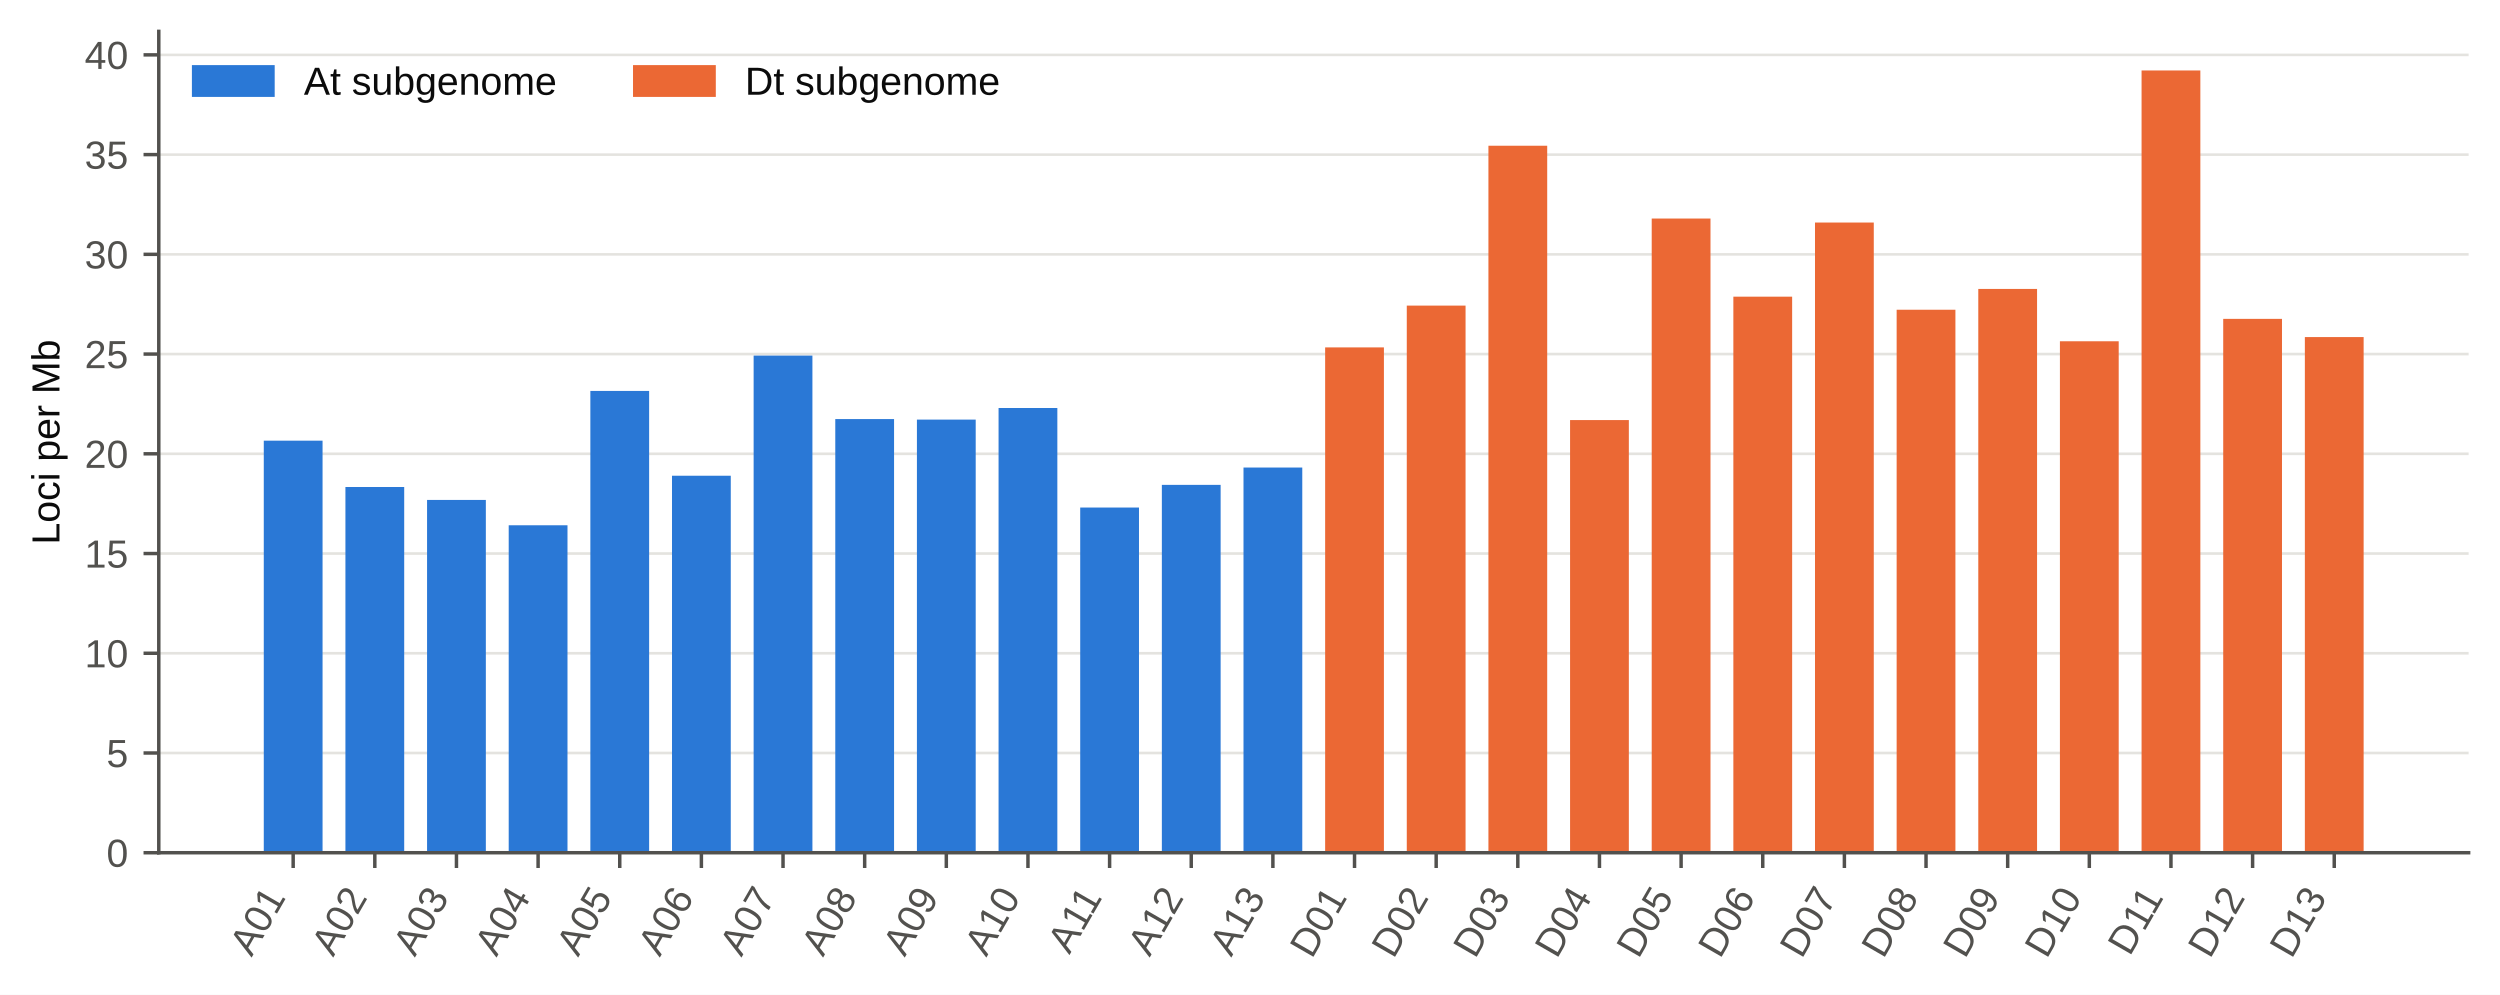
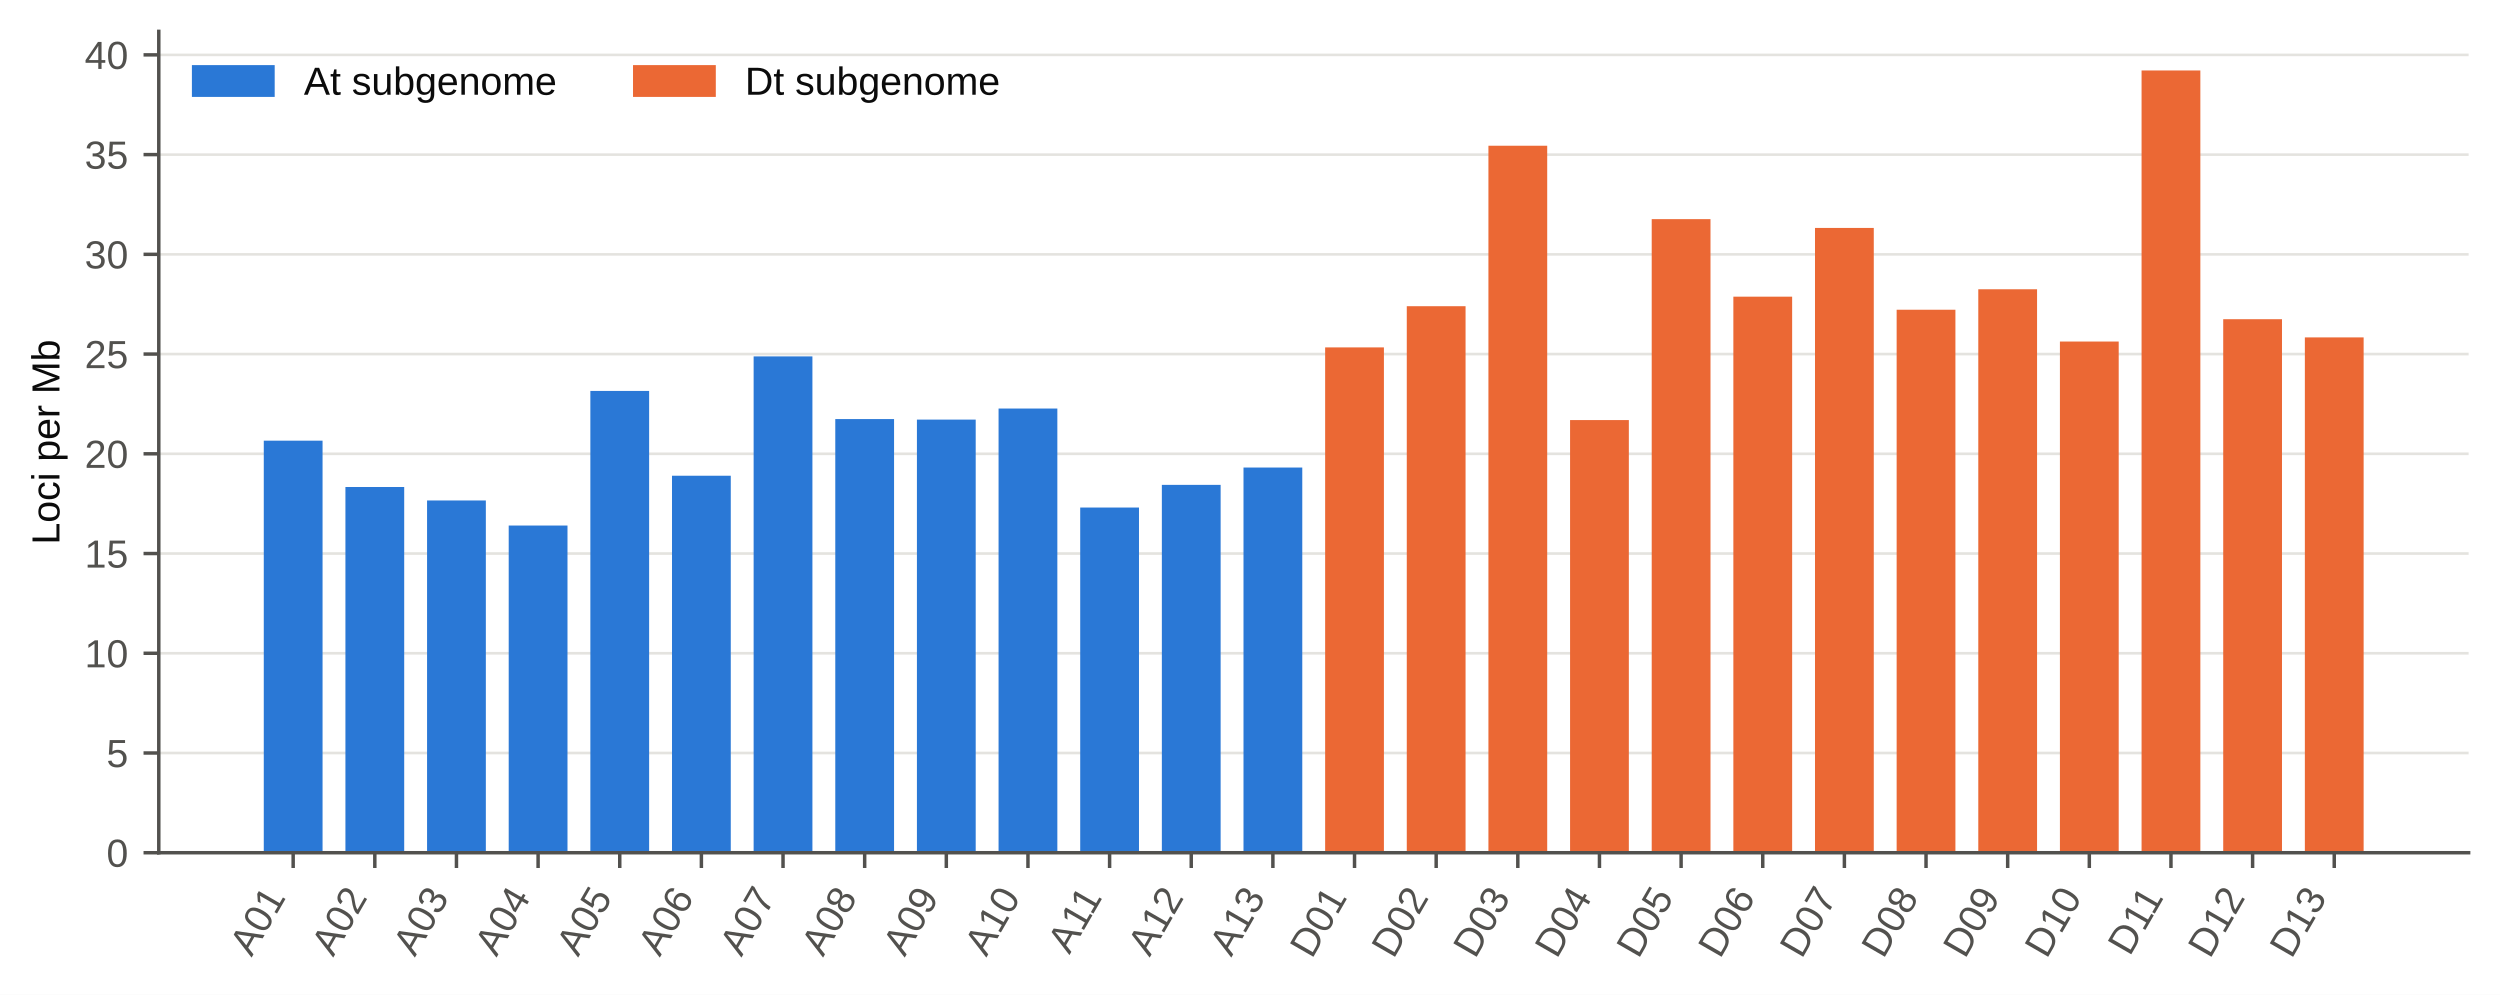
<svg xmlns="http://www.w3.org/2000/svg" xmlns:xlink="http://www.w3.org/1999/xlink" width="573.74pt" height="228.309pt" viewBox="0 0 573.74 228.309" version="1.1">
  <defs>
    <style type="text/css">*{stroke-linejoin: round; stroke-linecap: butt}</style>
  </defs>
  <g id="figure_1">
    <g id="patch_1">
      <path d="M 0 228.309  L 573.74 228.309  L 573.74 0  L 0 0  z " style="fill: #ffffff" />
    </g>
    <g id="axes_1">
      <g id="patch_2">
        <path d="M 36.44 195.696  L 566.54 195.696  L 566.54 7.2  L 36.44 7.2  z " style="fill: #ffffff" />
      </g>
      <g id="matplotlib.axis_1">
        <g id="xtick_1">
          <g id="line2d_1">
            <defs>
-               <path id="mdcef175ef7" d="M 0 0  L 0 3.5  " style="stroke: #52514e; stroke-width: 0.8" />
+               <path id="m0582086b3c" d="M 0 0  L 0 3.5  " style="stroke: #52514e; stroke-width: 0.8" />
            </defs>
            <g>
-               <use xlink:href="#mdcef175ef7" x="67.281" y="195.696" style="fill: #52514e; stroke: #52514e; stroke-width: 0.8" />
+               <use xlink:href="#m0582086b3c" x="67.281" y="195.696" style="fill: #52514e; stroke: #52514e; stroke-width: 0.8" />
            </g>
          </g>
          <g id="text_1">
            <text style="font-size: 9px; font-family: 'Arial', 'Helvetica', 'DejaVu Sans'; fill: #52514e" transform="translate(57.72556 219.7847) rotate(-60)">A01</text>
          </g>
        </g>
        <g id="xtick_2">
          <g id="line2d_2">
            <g>
-               <use xlink:href="#mdcef175ef7" x="86.018" y="195.696" style="fill: #52514e; stroke: #52514e; stroke-width: 0.8" />
+               <use xlink:href="#m0582086b3c" x="86.018" y="195.696" style="fill: #52514e; stroke: #52514e; stroke-width: 0.8" />
            </g>
          </g>
          <g id="text_2">
            <text style="font-size: 9px; font-family: 'Arial', 'Helvetica', 'DejaVu Sans'; fill: #52514e" transform="translate(76.46231 219.7847) rotate(-60)">A02</text>
          </g>
        </g>
        <g id="xtick_3">
          <g id="line2d_3">
            <g>
-               <use xlink:href="#mdcef175ef7" x="104.755" y="195.696" style="fill: #52514e; stroke: #52514e; stroke-width: 0.8" />
+               <use xlink:href="#m0582086b3c" x="104.755" y="195.696" style="fill: #52514e; stroke: #52514e; stroke-width: 0.8" />
            </g>
          </g>
          <g id="text_3">
            <text style="font-size: 9px; font-family: 'Arial', 'Helvetica', 'DejaVu Sans'; fill: #52514e" transform="translate(95.19906 219.7847) rotate(-60)">A03</text>
          </g>
        </g>
        <g id="xtick_4">
          <g id="line2d_4">
            <g>
-               <use xlink:href="#mdcef175ef7" x="123.491" y="195.696" style="fill: #52514e; stroke: #52514e; stroke-width: 0.8" />
+               <use xlink:href="#m0582086b3c" x="123.491" y="195.696" style="fill: #52514e; stroke: #52514e; stroke-width: 0.8" />
            </g>
          </g>
          <g id="text_4">
            <text style="font-size: 9px; font-family: 'Arial', 'Helvetica', 'DejaVu Sans'; fill: #52514e" transform="translate(113.9358 219.7847) rotate(-60)">A04</text>
          </g>
        </g>
        <g id="xtick_5">
          <g id="line2d_5">
            <g>
-               <use xlink:href="#mdcef175ef7" x="142.228" y="195.696" style="fill: #52514e; stroke: #52514e; stroke-width: 0.8" />
+               <use xlink:href="#m0582086b3c" x="142.228" y="195.696" style="fill: #52514e; stroke: #52514e; stroke-width: 0.8" />
            </g>
          </g>
          <g id="text_5">
            <text style="font-size: 9px; font-family: 'Arial', 'Helvetica', 'DejaVu Sans'; fill: #52514e" transform="translate(132.6725 219.7847) rotate(-60)">A05</text>
          </g>
        </g>
        <g id="xtick_6">
          <g id="line2d_6">
            <g>
-               <use xlink:href="#mdcef175ef7" x="160.965" y="195.696" style="fill: #52514e; stroke: #52514e; stroke-width: 0.8" />
+               <use xlink:href="#m0582086b3c" x="160.965" y="195.696" style="fill: #52514e; stroke: #52514e; stroke-width: 0.8" />
            </g>
          </g>
          <g id="text_6">
            <text style="font-size: 9px; font-family: 'Arial', 'Helvetica', 'DejaVu Sans'; fill: #52514e" transform="translate(151.4093 219.7847) rotate(-60)">A06</text>
          </g>
        </g>
        <g id="xtick_7">
          <g id="line2d_7">
            <g>
-               <use xlink:href="#mdcef175ef7" x="179.702" y="195.696" style="fill: #52514e; stroke: #52514e; stroke-width: 0.8" />
+               <use xlink:href="#m0582086b3c" x="179.702" y="195.696" style="fill: #52514e; stroke: #52514e; stroke-width: 0.8" />
            </g>
          </g>
          <g id="text_7">
            <text style="font-size: 9px; font-family: 'Arial', 'Helvetica', 'DejaVu Sans'; fill: #52514e" transform="translate(170.146 219.7847) rotate(-60)">A07</text>
          </g>
        </g>
        <g id="xtick_8">
          <g id="line2d_8">
            <g>
-               <use xlink:href="#mdcef175ef7" x="198.438" y="195.696" style="fill: #52514e; stroke: #52514e; stroke-width: 0.8" />
+               <use xlink:href="#m0582086b3c" x="198.438" y="195.696" style="fill: #52514e; stroke: #52514e; stroke-width: 0.8" />
            </g>
          </g>
          <g id="text_8">
            <text style="font-size: 9px; font-family: 'Arial', 'Helvetica', 'DejaVu Sans'; fill: #52514e" transform="translate(188.8828 219.7847) rotate(-60)">A08</text>
          </g>
        </g>
        <g id="xtick_9">
          <g id="line2d_9">
            <g>
-               <use xlink:href="#mdcef175ef7" x="217.175" y="195.696" style="fill: #52514e; stroke: #52514e; stroke-width: 0.8" />
+               <use xlink:href="#m0582086b3c" x="217.175" y="195.696" style="fill: #52514e; stroke: #52514e; stroke-width: 0.8" />
            </g>
          </g>
          <g id="text_9">
            <text style="font-size: 9px; font-family: 'Arial', 'Helvetica', 'DejaVu Sans'; fill: #52514e" transform="translate(207.6195 219.7847) rotate(-60)">A09</text>
          </g>
        </g>
        <g id="xtick_10">
          <g id="line2d_10">
            <g>
-               <use xlink:href="#mdcef175ef7" x="235.912" y="195.696" style="fill: #52514e; stroke: #52514e; stroke-width: 0.8" />
+               <use xlink:href="#m0582086b3c" x="235.912" y="195.696" style="fill: #52514e; stroke: #52514e; stroke-width: 0.8" />
            </g>
          </g>
          <g id="text_10">
            <text style="font-size: 9px; font-family: 'Arial', 'Helvetica', 'DejaVu Sans'; fill: #52514e" transform="translate(226.3563 219.7847) rotate(-60)">A10</text>
          </g>
        </g>
        <g id="xtick_11">
          <g id="line2d_11">
            <g>
-               <use xlink:href="#mdcef175ef7" x="254.649" y="195.696" style="fill: #52514e; stroke: #52514e; stroke-width: 0.8" />
+               <use xlink:href="#m0582086b3c" x="254.649" y="195.696" style="fill: #52514e; stroke: #52514e; stroke-width: 0.8" />
            </g>
          </g>
          <g id="text_11">
            <text style="font-size: 9px; font-family: 'Arial', 'Helvetica', 'DejaVu Sans'; fill: #52514e" transform="translate(245.4249 219.2098) rotate(-60)">A11</text>
          </g>
        </g>
        <g id="xtick_12">
          <g id="line2d_12">
            <g>
-               <use xlink:href="#mdcef175ef7" x="273.385" y="195.696" style="fill: #52514e; stroke: #52514e; stroke-width: 0.8" />
+               <use xlink:href="#m0582086b3c" x="273.385" y="195.696" style="fill: #52514e; stroke: #52514e; stroke-width: 0.8" />
            </g>
          </g>
          <g id="text_12">
            <text style="font-size: 9px; font-family: 'Arial', 'Helvetica', 'DejaVu Sans'; fill: #52514e" transform="translate(263.8298 219.7847) rotate(-60)">A12</text>
          </g>
        </g>
        <g id="xtick_13">
          <g id="line2d_13">
            <g>
-               <use xlink:href="#mdcef175ef7" x="292.122" y="195.696" style="fill: #52514e; stroke: #52514e; stroke-width: 0.8" />
+               <use xlink:href="#m0582086b3c" x="292.122" y="195.696" style="fill: #52514e; stroke: #52514e; stroke-width: 0.8" />
            </g>
          </g>
          <g id="text_13">
            <text style="font-size: 9px; font-family: 'Arial', 'Helvetica', 'DejaVu Sans'; fill: #52514e" transform="translate(282.5665 219.7847) rotate(-60)">A13</text>
          </g>
        </g>
        <g id="xtick_14">
          <g id="line2d_14">
            <g>
-               <use xlink:href="#mdcef175ef7" x="310.859" y="195.696" style="fill: #52514e; stroke: #52514e; stroke-width: 0.8" />
+               <use xlink:href="#m0582086b3c" x="310.859" y="195.696" style="fill: #52514e; stroke: #52514e; stroke-width: 0.8" />
            </g>
          </g>
          <g id="text_14">
            <text style="font-size: 9px; font-family: 'Arial', 'Helvetica', 'DejaVu Sans'; fill: #52514e" transform="translate(301.0551 220.2146) rotate(-60)">D01</text>
          </g>
        </g>
        <g id="xtick_15">
          <g id="line2d_15">
            <g>
-               <use xlink:href="#mdcef175ef7" x="329.596" y="195.696" style="fill: #52514e; stroke: #52514e; stroke-width: 0.8" />
+               <use xlink:href="#m0582086b3c" x="329.596" y="195.696" style="fill: #52514e; stroke: #52514e; stroke-width: 0.8" />
            </g>
          </g>
          <g id="text_15">
            <text style="font-size: 9px; font-family: 'Arial', 'Helvetica', 'DejaVu Sans'; fill: #52514e" transform="translate(319.7918 220.2146) rotate(-60)">D02</text>
          </g>
        </g>
        <g id="xtick_16">
          <g id="line2d_16">
            <g>
-               <use xlink:href="#mdcef175ef7" x="348.332" y="195.696" style="fill: #52514e; stroke: #52514e; stroke-width: 0.8" />
+               <use xlink:href="#m0582086b3c" x="348.332" y="195.696" style="fill: #52514e; stroke: #52514e; stroke-width: 0.8" />
            </g>
          </g>
          <g id="text_16">
            <text style="font-size: 9px; font-family: 'Arial', 'Helvetica', 'DejaVu Sans'; fill: #52514e" transform="translate(338.5285 220.2146) rotate(-60)">D03</text>
          </g>
        </g>
        <g id="xtick_17">
          <g id="line2d_17">
            <g>
-               <use xlink:href="#mdcef175ef7" x="367.069" y="195.696" style="fill: #52514e; stroke: #52514e; stroke-width: 0.8" />
+               <use xlink:href="#m0582086b3c" x="367.069" y="195.696" style="fill: #52514e; stroke: #52514e; stroke-width: 0.8" />
            </g>
          </g>
          <g id="text_17">
            <text style="font-size: 9px; font-family: 'Arial', 'Helvetica', 'DejaVu Sans'; fill: #52514e" transform="translate(357.2653 220.2146) rotate(-60)">D04</text>
          </g>
        </g>
        <g id="xtick_18">
          <g id="line2d_18">
            <g>
-               <use xlink:href="#mdcef175ef7" x="385.806" y="195.696" style="fill: #52514e; stroke: #52514e; stroke-width: 0.8" />
+               <use xlink:href="#m0582086b3c" x="385.806" y="195.696" style="fill: #52514e; stroke: #52514e; stroke-width: 0.8" />
            </g>
          </g>
          <g id="text_18">
            <text style="font-size: 9px; font-family: 'Arial', 'Helvetica', 'DejaVu Sans'; fill: #52514e" transform="translate(376.002 220.2146) rotate(-60)">D05</text>
          </g>
        </g>
        <g id="xtick_19">
          <g id="line2d_19">
            <g>
-               <use xlink:href="#mdcef175ef7" x="404.543" y="195.696" style="fill: #52514e; stroke: #52514e; stroke-width: 0.8" />
+               <use xlink:href="#m0582086b3c" x="404.543" y="195.696" style="fill: #52514e; stroke: #52514e; stroke-width: 0.8" />
            </g>
          </g>
          <g id="text_19">
            <text style="font-size: 9px; font-family: 'Arial', 'Helvetica', 'DejaVu Sans'; fill: #52514e" transform="translate(394.7388 220.2146) rotate(-60)">D06</text>
          </g>
        </g>
        <g id="xtick_20">
          <g id="line2d_20">
            <g>
-               <use xlink:href="#mdcef175ef7" x="423.279" y="195.696" style="fill: #52514e; stroke: #52514e; stroke-width: 0.8" />
+               <use xlink:href="#m0582086b3c" x="423.279" y="195.696" style="fill: #52514e; stroke: #52514e; stroke-width: 0.8" />
            </g>
          </g>
          <g id="text_20">
            <text style="font-size: 9px; font-family: 'Arial', 'Helvetica', 'DejaVu Sans'; fill: #52514e" transform="translate(413.4755 220.2146) rotate(-60)">D07</text>
          </g>
        </g>
        <g id="xtick_21">
          <g id="line2d_21">
            <g>
-               <use xlink:href="#mdcef175ef7" x="442.016" y="195.696" style="fill: #52514e; stroke: #52514e; stroke-width: 0.8" />
+               <use xlink:href="#m0582086b3c" x="442.016" y="195.696" style="fill: #52514e; stroke: #52514e; stroke-width: 0.8" />
            </g>
          </g>
          <g id="text_21">
            <text style="font-size: 9px; font-family: 'Arial', 'Helvetica', 'DejaVu Sans'; fill: #52514e" transform="translate(432.2123 220.2146) rotate(-60)">D08</text>
          </g>
        </g>
        <g id="xtick_22">
          <g id="line2d_22">
            <g>
-               <use xlink:href="#mdcef175ef7" x="460.753" y="195.696" style="fill: #52514e; stroke: #52514e; stroke-width: 0.8" />
+               <use xlink:href="#m0582086b3c" x="460.753" y="195.696" style="fill: #52514e; stroke: #52514e; stroke-width: 0.8" />
            </g>
          </g>
          <g id="text_22">
            <text style="font-size: 9px; font-family: 'Arial', 'Helvetica', 'DejaVu Sans'; fill: #52514e" transform="translate(450.949 220.2146) rotate(-60)">D09</text>
          </g>
        </g>
        <g id="xtick_23">
          <g id="line2d_23">
            <g>
-               <use xlink:href="#mdcef175ef7" x="479.49" y="195.696" style="fill: #52514e; stroke: #52514e; stroke-width: 0.8" />
+               <use xlink:href="#m0582086b3c" x="479.49" y="195.696" style="fill: #52514e; stroke: #52514e; stroke-width: 0.8" />
            </g>
          </g>
          <g id="text_23">
            <text style="font-size: 9px; font-family: 'Arial', 'Helvetica', 'DejaVu Sans'; fill: #52514e" transform="translate(469.6858 220.2146) rotate(-60)">D10</text>
          </g>
        </g>
        <g id="xtick_24">
          <g id="line2d_24">
            <g>
-               <use xlink:href="#mdcef175ef7" x="498.226" y="195.696" style="fill: #52514e; stroke: #52514e; stroke-width: 0.8" />
+               <use xlink:href="#m0582086b3c" x="498.226" y="195.696" style="fill: #52514e; stroke: #52514e; stroke-width: 0.8" />
            </g>
          </g>
          <g id="text_24">
            <text style="font-size: 9px; font-family: 'Arial', 'Helvetica', 'DejaVu Sans'; fill: #52514e" transform="translate(488.7544 219.6397) rotate(-60)">D11</text>
          </g>
        </g>
        <g id="xtick_25">
          <g id="line2d_25">
            <g>
-               <use xlink:href="#mdcef175ef7" x="516.963" y="195.696" style="fill: #52514e; stroke: #52514e; stroke-width: 0.8" />
+               <use xlink:href="#m0582086b3c" x="516.963" y="195.696" style="fill: #52514e; stroke: #52514e; stroke-width: 0.8" />
            </g>
          </g>
          <g id="text_25">
            <text style="font-size: 9px; font-family: 'Arial', 'Helvetica', 'DejaVu Sans'; fill: #52514e" transform="translate(507.1592 220.2146) rotate(-60)">D12</text>
          </g>
        </g>
        <g id="xtick_26">
          <g id="line2d_26">
            <g>
-               <use xlink:href="#mdcef175ef7" x="535.7" y="195.696" style="fill: #52514e; stroke: #52514e; stroke-width: 0.8" />
+               <use xlink:href="#m0582086b3c" x="535.7" y="195.696" style="fill: #52514e; stroke: #52514e; stroke-width: 0.8" />
            </g>
          </g>
          <g id="text_26">
            <text style="font-size: 9px; font-family: 'Arial', 'Helvetica', 'DejaVu Sans'; fill: #52514e" transform="translate(525.896 220.2146) rotate(-60)">D13</text>
          </g>
        </g>
      </g>
      <g id="matplotlib.axis_2">
        <g id="ytick_1">
          <g id="line2d_27">
-             <path d="M 36.44 195.696  L 566.54 195.696  " clip-path="url(#ped804c5404)" style="fill: none; stroke: #e4e3df; stroke-width: 0.6; stroke-linecap: square" />
+             <path d="M 36.44 195.696  L 566.54 195.696  " clip-path="url(#pb14a152fd7)" style="fill: none; stroke: #e4e3df; stroke-width: 0.6; stroke-linecap: square" />
          </g>
          <g id="line2d_28">
            <defs>
-               <path id="m0379983c96" d="M 0 0  L -3.5 0  " style="stroke: #52514e; stroke-width: 0.8" />
+               <path id="mf6f5ca2edf" d="M 0 0  L -3.5 0  " style="stroke: #52514e; stroke-width: 0.8" />
            </defs>
            <g>
-               <use xlink:href="#m0379983c96" x="36.44" y="195.696" style="fill: #52514e; stroke: #52514e; stroke-width: 0.8" />
+               <use xlink:href="#mf6f5ca2edf" x="36.44" y="195.696" style="fill: #52514e; stroke: #52514e; stroke-width: 0.8" />
            </g>
          </g>
          <g id="text_27">
            <text style="font-size: 9px; font-family: 'Arial', 'Helvetica', 'DejaVu Sans'; text-anchor: end; fill: #52514e" x="29.44" y="198.917" transform="rotate(-0 29.44047 198.917)">0</text>
          </g>
        </g>
        <g id="ytick_2">
          <g id="line2d_29">
-             <path d="M 36.44 172.809  L 566.54 172.809  " clip-path="url(#ped804c5404)" style="fill: none; stroke: #e4e3df; stroke-width: 0.6; stroke-linecap: square" />
+             <path d="M 36.44 172.809  L 566.54 172.809  " clip-path="url(#pb14a152fd7)" style="fill: none; stroke: #e4e3df; stroke-width: 0.6; stroke-linecap: square" />
          </g>
          <g id="line2d_30">
            <g>
-               <use xlink:href="#m0379983c96" x="36.44" y="172.809" style="fill: #52514e; stroke: #52514e; stroke-width: 0.8" />
+               <use xlink:href="#mf6f5ca2edf" x="36.44" y="172.809" style="fill: #52514e; stroke: #52514e; stroke-width: 0.8" />
            </g>
          </g>
          <g id="text_28">
            <text style="font-size: 9px; font-family: 'Arial', 'Helvetica', 'DejaVu Sans'; text-anchor: end; fill: #52514e" x="29.44" y="176.03" transform="rotate(-0 29.44047 176.0295)">5</text>
          </g>
        </g>
        <g id="ytick_3">
          <g id="line2d_31">
-             <path d="M 36.44 149.921  L 566.54 149.921  " clip-path="url(#ped804c5404)" style="fill: none; stroke: #e4e3df; stroke-width: 0.6; stroke-linecap: square" />
+             <path d="M 36.44 149.921  L 566.54 149.921  " clip-path="url(#pb14a152fd7)" style="fill: none; stroke: #e4e3df; stroke-width: 0.6; stroke-linecap: square" />
          </g>
          <g id="line2d_32">
            <g>
-               <use xlink:href="#m0379983c96" x="36.44" y="149.921" style="fill: #52514e; stroke: #52514e; stroke-width: 0.8" />
+               <use xlink:href="#mf6f5ca2edf" x="36.44" y="149.921" style="fill: #52514e; stroke: #52514e; stroke-width: 0.8" />
            </g>
          </g>
          <g id="text_29">
            <text style="font-size: 9px; font-family: 'Arial', 'Helvetica', 'DejaVu Sans'; text-anchor: end; fill: #52514e" x="29.44" y="153.142" transform="rotate(-0 29.44047 153.1421)">10</text>
          </g>
        </g>
        <g id="ytick_4">
          <g id="line2d_33">
-             <path d="M 36.44 127.034  L 566.54 127.034  " clip-path="url(#ped804c5404)" style="fill: none; stroke: #e4e3df; stroke-width: 0.6; stroke-linecap: square" />
+             <path d="M 36.44 127.034  L 566.54 127.034  " clip-path="url(#pb14a152fd7)" style="fill: none; stroke: #e4e3df; stroke-width: 0.6; stroke-linecap: square" />
          </g>
          <g id="line2d_34">
            <g>
-               <use xlink:href="#m0379983c96" x="36.44" y="127.034" style="fill: #52514e; stroke: #52514e; stroke-width: 0.8" />
+               <use xlink:href="#mf6f5ca2edf" x="36.44" y="127.034" style="fill: #52514e; stroke: #52514e; stroke-width: 0.8" />
            </g>
          </g>
          <g id="text_30">
            <text style="font-size: 9px; font-family: 'Arial', 'Helvetica', 'DejaVu Sans'; text-anchor: end; fill: #52514e" x="29.44" y="130.255" transform="rotate(-0 29.44047 130.2546)">15</text>
          </g>
        </g>
        <g id="ytick_5">
          <g id="line2d_35">
-             <path d="M 36.44 104.146  L 566.54 104.146  " clip-path="url(#ped804c5404)" style="fill: none; stroke: #e4e3df; stroke-width: 0.6; stroke-linecap: square" />
+             <path d="M 36.44 104.146  L 566.54 104.146  " clip-path="url(#pb14a152fd7)" style="fill: none; stroke: #e4e3df; stroke-width: 0.6; stroke-linecap: square" />
          </g>
          <g id="line2d_36">
            <g>
-               <use xlink:href="#m0379983c96" x="36.44" y="104.146" style="fill: #52514e; stroke: #52514e; stroke-width: 0.8" />
+               <use xlink:href="#mf6f5ca2edf" x="36.44" y="104.146" style="fill: #52514e; stroke: #52514e; stroke-width: 0.8" />
            </g>
          </g>
          <g id="text_31">
            <text style="font-size: 9px; font-family: 'Arial', 'Helvetica', 'DejaVu Sans'; text-anchor: end; fill: #52514e" x="29.44" y="107.367" transform="rotate(-0 29.44047 107.3671)">20</text>
          </g>
        </g>
        <g id="ytick_6">
          <g id="line2d_37">
-             <path d="M 36.44 81.259  L 566.54 81.259  " clip-path="url(#ped804c5404)" style="fill: none; stroke: #e4e3df; stroke-width: 0.6; stroke-linecap: square" />
+             <path d="M 36.44 81.259  L 566.54 81.259  " clip-path="url(#pb14a152fd7)" style="fill: none; stroke: #e4e3df; stroke-width: 0.6; stroke-linecap: square" />
          </g>
          <g id="line2d_38">
            <g>
-               <use xlink:href="#m0379983c96" x="36.44" y="81.259" style="fill: #52514e; stroke: #52514e; stroke-width: 0.8" />
+               <use xlink:href="#mf6f5ca2edf" x="36.44" y="81.259" style="fill: #52514e; stroke: #52514e; stroke-width: 0.8" />
            </g>
          </g>
          <g id="text_32">
            <text style="font-size: 9px; font-family: 'Arial', 'Helvetica', 'DejaVu Sans'; text-anchor: end; fill: #52514e" x="29.44" y="84.48" transform="rotate(-0 29.44047 84.47965)">25</text>
          </g>
        </g>
        <g id="ytick_7">
          <g id="line2d_39">
-             <path d="M 36.44 58.371  L 566.54 58.371  " clip-path="url(#ped804c5404)" style="fill: none; stroke: #e4e3df; stroke-width: 0.6; stroke-linecap: square" />
+             <path d="M 36.44 58.371  L 566.54 58.371  " clip-path="url(#pb14a152fd7)" style="fill: none; stroke: #e4e3df; stroke-width: 0.6; stroke-linecap: square" />
          </g>
          <g id="line2d_40">
            <g>
-               <use xlink:href="#m0379983c96" x="36.44" y="58.371" style="fill: #52514e; stroke: #52514e; stroke-width: 0.8" />
+               <use xlink:href="#mf6f5ca2edf" x="36.44" y="58.371" style="fill: #52514e; stroke: #52514e; stroke-width: 0.8" />
            </g>
          </g>
          <g id="text_33">
            <text style="font-size: 9px; font-family: 'Arial', 'Helvetica', 'DejaVu Sans'; text-anchor: end; fill: #52514e" x="29.44" y="61.592" transform="rotate(-0 29.44047 61.59218)">30</text>
          </g>
        </g>
        <g id="ytick_8">
          <g id="line2d_41">
-             <path d="M 36.44 35.484  L 566.54 35.484  " clip-path="url(#ped804c5404)" style="fill: none; stroke: #e4e3df; stroke-width: 0.6; stroke-linecap: square" />
+             <path d="M 36.44 35.484  L 566.54 35.484  " clip-path="url(#pb14a152fd7)" style="fill: none; stroke: #e4e3df; stroke-width: 0.6; stroke-linecap: square" />
          </g>
          <g id="line2d_42">
            <g>
-               <use xlink:href="#m0379983c96" x="36.44" y="35.484" style="fill: #52514e; stroke: #52514e; stroke-width: 0.8" />
+               <use xlink:href="#mf6f5ca2edf" x="36.44" y="35.484" style="fill: #52514e; stroke: #52514e; stroke-width: 0.8" />
            </g>
          </g>
          <g id="text_34">
            <text style="font-size: 9px; font-family: 'Arial', 'Helvetica', 'DejaVu Sans'; text-anchor: end; fill: #52514e" x="29.44" y="38.705" transform="rotate(-0 29.44047 38.7047)">35</text>
          </g>
        </g>
        <g id="ytick_9">
          <g id="line2d_43">
-             <path d="M 36.44 12.596  L 566.54 12.596  " clip-path="url(#ped804c5404)" style="fill: none; stroke: #e4e3df; stroke-width: 0.6; stroke-linecap: square" />
+             <path d="M 36.44 12.596  L 566.54 12.596  " clip-path="url(#pb14a152fd7)" style="fill: none; stroke: #e4e3df; stroke-width: 0.6; stroke-linecap: square" />
          </g>
          <g id="line2d_44">
            <g>
-               <use xlink:href="#m0379983c96" x="36.44" y="12.596" style="fill: #52514e; stroke: #52514e; stroke-width: 0.8" />
+               <use xlink:href="#mf6f5ca2edf" x="36.44" y="12.596" style="fill: #52514e; stroke: #52514e; stroke-width: 0.8" />
            </g>
          </g>
          <g id="text_35">
            <text style="font-size: 9px; font-family: 'Arial', 'Helvetica', 'DejaVu Sans'; text-anchor: end; fill: #52514e" x="29.44" y="15.817" transform="rotate(-0 29.44047 15.81723)">40</text>
          </g>
        </g>
        <g id="text_36">
          <text style="font-size: 9px; font-family: 'Arial', 'Helvetica', 'DejaVu Sans'; text-anchor: middle; fill: #0b0b0b" x="13.642" y="101.448" transform="rotate(-90 13.64203 101.448)">Loci per Mb</text>
        </g>
      </g>
      <g id="patch_3">
-         <path d="M 60.536 195.696  L 74.026 195.696  L 74.026 101.135  L 60.536 101.135  z " clip-path="url(#ped804c5404)" style="fill: #2a78d6" />
+         <path d="M 60.536 195.696  L 74.026 195.696  L 74.026 101.135  L 60.536 101.135  z " clip-path="url(#pb14a152fd7)" style="fill: #2a78d6" />
      </g>
      <g id="patch_4">
-         <path d="M 79.273 195.696  L 92.763 195.696  L 92.763 111.758  L 79.273 111.758  z " clip-path="url(#ped804c5404)" style="fill: #2a78d6" />
+         <path d="M 79.273 195.696  L 92.763 195.696  L 92.763 111.758  L 79.273 111.758  z " clip-path="url(#pb14a152fd7)" style="fill: #2a78d6" />
      </g>
      <g id="patch_5">
-         <path d="M 98.009 195.696  L 111.5 195.696  L 111.5 114.729  L 98.009 114.729  z " clip-path="url(#ped804c5404)" style="fill: #2a78d6" />
+         <path d="M 98.009 195.696  L 111.5 195.696  L 111.5 114.85  L 98.009 114.85  z " clip-path="url(#pb14a152fd7)" style="fill: #2a78d6" />
      </g>
      <g id="patch_6">
-         <path d="M 116.746 195.696  L 130.237 195.696  L 130.237 120.551  L 116.746 120.551  z " clip-path="url(#ped804c5404)" style="fill: #2a78d6" />
+         <path d="M 116.746 195.696  L 130.237 195.696  L 130.237 120.603  L 116.746 120.603  z " clip-path="url(#pb14a152fd7)" style="fill: #2a78d6" />
      </g>
      <g id="patch_7">
-         <path d="M 135.483 195.696  L 148.973 195.696  L 148.973 89.724  L 135.483 89.724  z " clip-path="url(#ped804c5404)" style="fill: #2a78d6" />
+         <path d="M 135.483 195.696  L 148.973 195.696  L 148.973 89.724  L 135.483 89.724  z " clip-path="url(#pb14a152fd7)" style="fill: #2a78d6" />
      </g>
      <g id="patch_8">
-         <path d="M 154.22 195.696  L 167.71 195.696  L 167.71 109.177  L 154.22 109.177  z " clip-path="url(#ped804c5404)" style="fill: #2a78d6" />
+         <path d="M 154.22 195.696  L 167.71 195.696  L 167.71 109.177  L 154.22 109.177  z " clip-path="url(#pb14a152fd7)" style="fill: #2a78d6" />
      </g>
      <g id="patch_9">
-         <path d="M 172.956 195.696  L 186.447 195.696  L 186.447 81.609  L 172.956 81.609  z " clip-path="url(#ped804c5404)" style="fill: #2a78d6" />
+         <path d="M 172.956 195.696  L 186.447 195.696  L 186.447 81.794  L 172.956 81.794  z " clip-path="url(#pb14a152fd7)" style="fill: #2a78d6" />
      </g>
      <g id="patch_10">
-         <path d="M 191.693 195.696  L 205.184 195.696  L 205.184 96.173  L 191.693 96.173  z " clip-path="url(#ped804c5404)" style="fill: #2a78d6" />
+         <path d="M 191.693 195.696  L 205.184 195.696  L 205.184 96.173  L 191.693 96.173  z " clip-path="url(#pb14a152fd7)" style="fill: #2a78d6" />
      </g>
      <g id="patch_11">
-         <path d="M 210.43 195.696  L 223.92 195.696  L 223.92 96.299  L 210.43 96.299  z " clip-path="url(#ped804c5404)" style="fill: #2a78d6" />
+         <path d="M 210.43 195.696  L 223.92 195.696  L 223.92 96.299  L 210.43 96.299  z " clip-path="url(#pb14a152fd7)" style="fill: #2a78d6" />
      </g>
      <g id="patch_12">
-         <path d="M 229.167 195.696  L 242.657 195.696  L 242.657 93.636  L 229.167 93.636  z " clip-path="url(#ped804c5404)" style="fill: #2a78d6" />
+         <path d="M 229.167 195.696  L 242.657 195.696  L 242.657 93.752  L 229.167 93.752  z " clip-path="url(#pb14a152fd7)" style="fill: #2a78d6" />
      </g>
      <g id="patch_13">
-         <path d="M 247.903 195.696  L 261.394 195.696  L 261.394 116.481  L 247.903 116.481  z " clip-path="url(#ped804c5404)" style="fill: #2a78d6" />
+         <path d="M 247.903 195.696  L 261.394 195.696  L 261.394 116.481  L 247.903 116.481  z " clip-path="url(#pb14a152fd7)" style="fill: #2a78d6" />
      </g>
      <g id="patch_14">
-         <path d="M 266.64 195.696  L 280.131 195.696  L 280.131 111.275  L 266.64 111.275  z " clip-path="url(#ped804c5404)" style="fill: #2a78d6" />
+         <path d="M 266.64 195.696  L 280.131 195.696  L 280.131 111.275  L 266.64 111.275  z " clip-path="url(#pb14a152fd7)" style="fill: #2a78d6" />
      </g>
      <g id="patch_15">
-         <path d="M 285.377 195.696  L 298.867 195.696  L 298.867 107.3  L 285.377 107.3  z " clip-path="url(#ped804c5404)" style="fill: #2a78d6" />
+         <path d="M 285.377 195.696  L 298.867 195.696  L 298.867 107.3  L 285.377 107.3  z " clip-path="url(#pb14a152fd7)" style="fill: #2a78d6" />
      </g>
      <g id="patch_16">
-         <path d="M 304.114 195.696  L 317.604 195.696  L 317.604 79.723  L 304.114 79.723  z " clip-path="url(#ped804c5404)" style="fill: #eb6834" />
+         <path d="M 304.114 195.696  L 317.604 195.696  L 317.604 79.723  L 304.114 79.723  z " clip-path="url(#pb14a152fd7)" style="fill: #eb6834" />
      </g>
      <g id="patch_17">
-         <path d="M 322.85 195.696  L 336.341 195.696  L 336.341 70.14  L 322.85 70.14  z " clip-path="url(#ped804c5404)" style="fill: #eb6834" />
+         <path d="M 322.85 195.696  L 336.341 195.696  L 336.341 70.267  L 322.85 70.267  z " clip-path="url(#pb14a152fd7)" style="fill: #eb6834" />
      </g>
      <g id="patch_18">
-         <path d="M 341.587 195.696  L 355.078 195.696  L 355.078 33.44  L 341.587 33.44  z " clip-path="url(#ped804c5404)" style="fill: #eb6834" />
+         <path d="M 341.587 195.696  L 355.078 195.696  L 355.078 33.44  L 341.587 33.44  z " clip-path="url(#pb14a152fd7)" style="fill: #eb6834" />
      </g>
      <g id="patch_19">
-         <path d="M 360.324 195.696  L 373.814 195.696  L 373.814 96.409  L 360.324 96.409  z " clip-path="url(#ped804c5404)" style="fill: #eb6834" />
+         <path d="M 360.324 195.696  L 373.814 195.696  L 373.814 96.409  L 360.324 96.409  z " clip-path="url(#pb14a152fd7)" style="fill: #eb6834" />
      </g>
      <g id="patch_20">
-         <path d="M 379.061 195.696  L 392.551 195.696  L 392.551 50.146  L 379.061 50.146  z " clip-path="url(#ped804c5404)" style="fill: #eb6834" />
+         <path d="M 379.061 195.696  L 392.551 195.696  L 392.551 50.284  L 379.061 50.284  z " clip-path="url(#pb14a152fd7)" style="fill: #eb6834" />
      </g>
      <g id="patch_21">
-         <path d="M 397.797 195.696  L 411.288 195.696  L 411.288 68.086  L 397.797 68.086  z " clip-path="url(#ped804c5404)" style="fill: #eb6834" />
+         <path d="M 397.797 195.696  L 411.288 195.696  L 411.288 68.086  L 397.797 68.086  z " clip-path="url(#pb14a152fd7)" style="fill: #eb6834" />
      </g>
      <g id="patch_22">
-         <path d="M 416.534 195.696  L 430.025 195.696  L 430.025 51.073  L 416.534 51.073  z " clip-path="url(#ped804c5404)" style="fill: #eb6834" />
+         <path d="M 416.534 195.696  L 430.025 195.696  L 430.025 52.305  L 416.534 52.305  z " clip-path="url(#pb14a152fd7)" style="fill: #eb6834" />
      </g>
      <g id="patch_23">
-         <path d="M 435.271 195.696  L 448.761 195.696  L 448.761 71.084  L 435.271 71.084  z " clip-path="url(#ped804c5404)" style="fill: #eb6834" />
+         <path d="M 435.271 195.696  L 448.761 195.696  L 448.761 71.084  L 435.271 71.084  z " clip-path="url(#pb14a152fd7)" style="fill: #eb6834" />
      </g>
      <g id="patch_24">
-         <path d="M 454.008 195.696  L 467.498 195.696  L 467.498 66.306  L 454.008 66.306  z " clip-path="url(#ped804c5404)" style="fill: #eb6834" />
+         <path d="M 454.008 195.696  L 467.498 195.696  L 467.498 66.39  L 454.008 66.39  z " clip-path="url(#pb14a152fd7)" style="fill: #eb6834" />
      </g>
      <g id="patch_25">
-         <path d="M 472.744 195.696  L 486.235 195.696  L 486.235 78.316  L 472.744 78.316  z " clip-path="url(#ped804c5404)" style="fill: #eb6834" />
+         <path d="M 472.744 195.696  L 486.235 195.696  L 486.235 78.383  L 472.744 78.383  z " clip-path="url(#pb14a152fd7)" style="fill: #eb6834" />
      </g>
      <g id="patch_26">
-         <path d="M 491.481 195.696  L 504.972 195.696  L 504.972 16.176  L 491.481 16.176  z " clip-path="url(#ped804c5404)" style="fill: #eb6834" />
+         <path d="M 491.481 195.696  L 504.972 195.696  L 504.972 16.176  L 491.481 16.176  z " clip-path="url(#pb14a152fd7)" style="fill: #eb6834" />
      </g>
      <g id="patch_27">
-         <path d="M 510.218 195.696  L 523.708 195.696  L 523.708 73.181  L 510.218 73.181  z " clip-path="url(#ped804c5404)" style="fill: #eb6834" />
+         <path d="M 510.218 195.696  L 523.708 195.696  L 523.708 73.253  L 510.218 73.253  z " clip-path="url(#pb14a152fd7)" style="fill: #eb6834" />
      </g>
      <g id="patch_28">
-         <path d="M 528.955 195.696  L 542.445 195.696  L 542.445 77.356  L 528.955 77.356  z " clip-path="url(#ped804c5404)" style="fill: #eb6834" />
+         <path d="M 528.955 195.696  L 542.445 195.696  L 542.445 77.426  L 528.955 77.426  z " clip-path="url(#pb14a152fd7)" style="fill: #eb6834" />
      </g>
      <g id="patch_29">
        <path d="M 36.44 195.696  L 36.44 7.2  " style="fill: none; stroke: #52514e; stroke-width: 0.8; stroke-linejoin: miter; stroke-linecap: square" />
      </g>
      <g id="patch_30">
        <path d="M 36.44 195.696  L 566.54 195.696  " style="fill: none; stroke: #52514e; stroke-width: 0.8; stroke-linejoin: miter; stroke-linecap: square" />
      </g>
      <g id="legend_1">
        <g id="patch_31">
          <path d="M 44.54 21.742  L 62.54 21.742  L 62.54 15.442  L 44.54 15.442  z " style="fill: #2a78d6; stroke: #2a78d6; stroke-linejoin: miter" />
        </g>
        <g id="text_37">
          <text style="font-size: 9px; font-family: 'Arial', 'Helvetica', 'DejaVu Sans'; text-anchor: start; fill: #0b0b0b" x="69.74" y="21.742" transform="rotate(-0 69.74047 21.74203)">At subgenome</text>
        </g>
        <g id="patch_32">
          <path d="M 145.775 21.742  L 163.775 21.742  L 163.775 15.442  L 145.775 15.442  z " style="fill: #eb6834; stroke: #eb6834; stroke-linejoin: miter" />
        </g>
        <g id="text_38">
          <text style="font-size: 9px; font-family: 'Arial', 'Helvetica', 'DejaVu Sans'; text-anchor: start; fill: #0b0b0b" x="170.975" y="21.742" transform="rotate(-0 170.975 21.74203)">Dt subgenome</text>
        </g>
      </g>
    </g>
  </g>
  <defs>
-     <clipPath id="ped804c5404">
+     <clipPath id="pb14a152fd7">
      <rect x="36.44" y="7.2" width="530.1" height="188.496" />
    </clipPath>
  </defs>
</svg>
